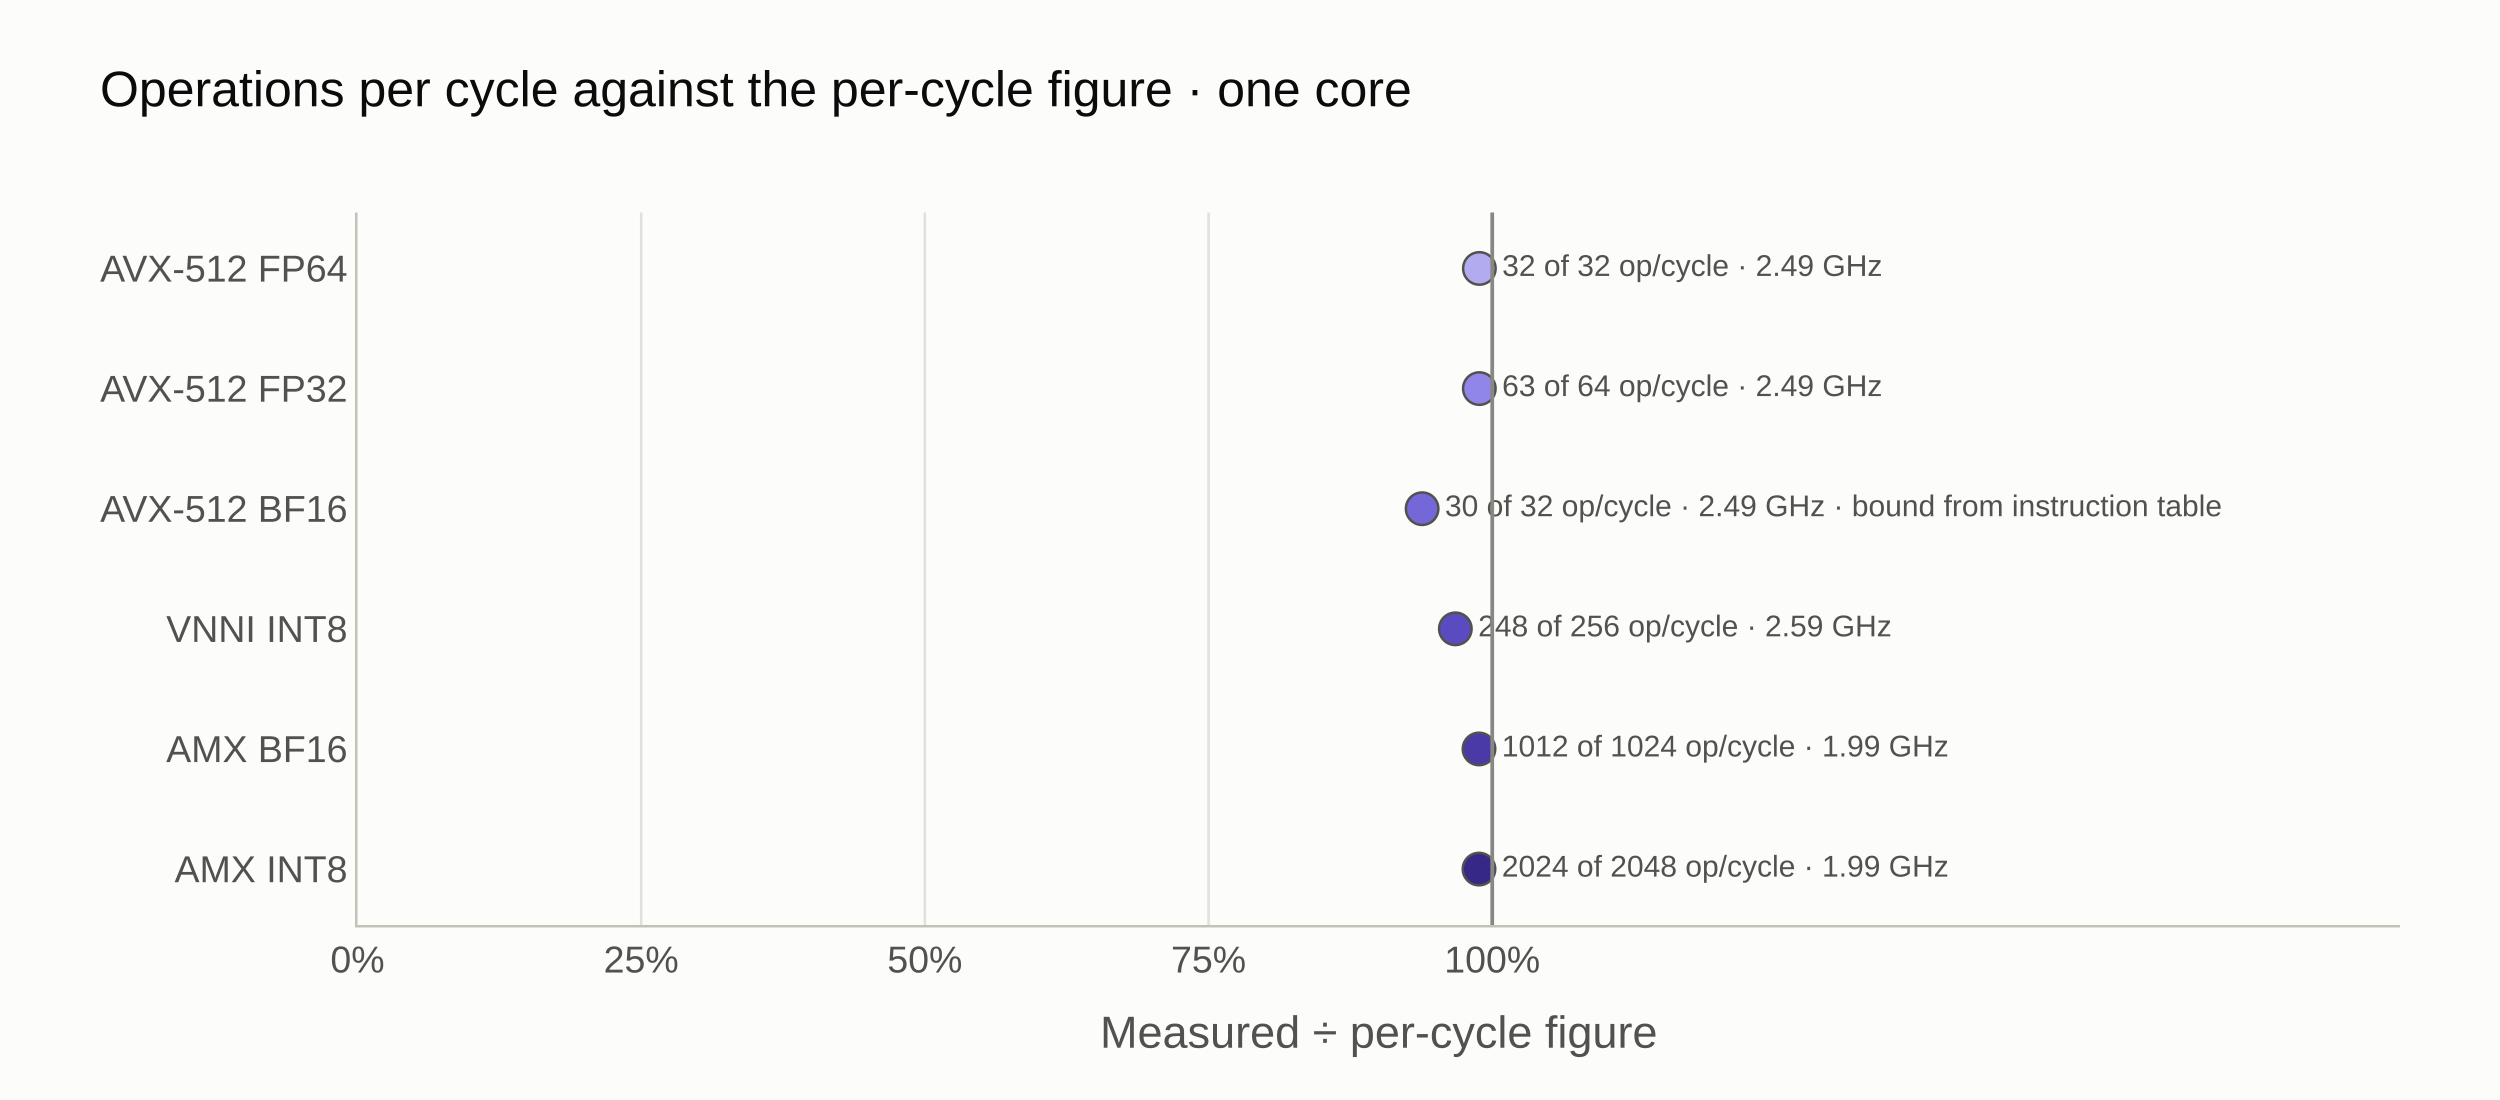
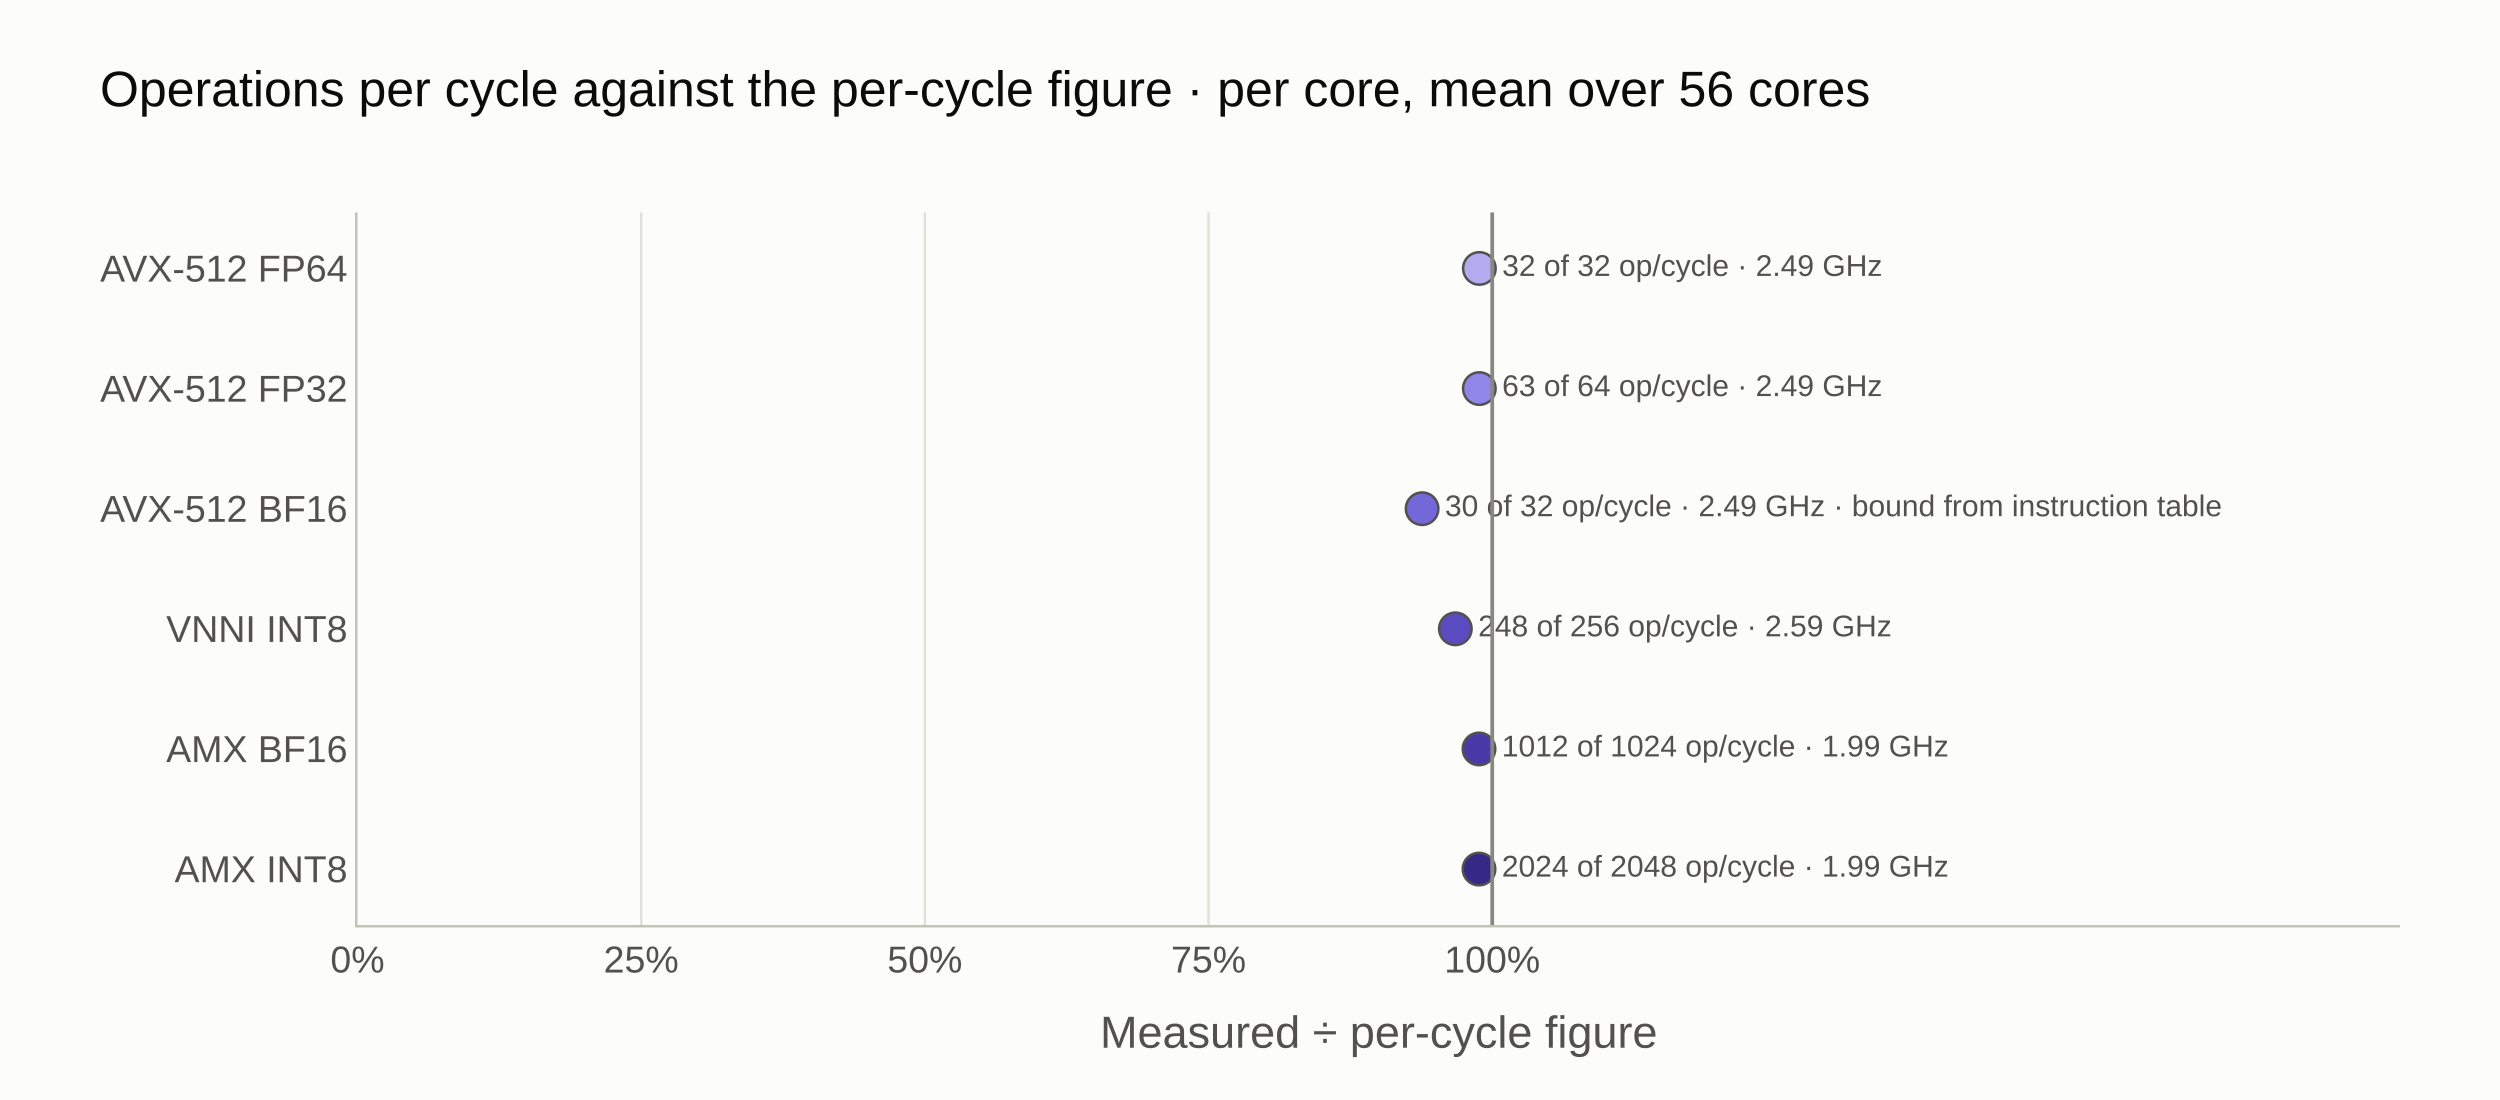
<svg xmlns="http://www.w3.org/2000/svg" class="main-svg" width="1000" height="440" style="" viewBox="0 0 1000 440">
  <rect x="0" y="0" width="1000" height="440" style="fill: rgb(252, 252, 251); fill-opacity: 1;" />
-   <defs id="defs-91a7d3">
+   <defs id="defs-60d86a">
    <g class="clips">
-       <clipPath id="clip91a7d3xyplot" class="plotclip">
+       <clipPath id="clip60d86axyplot" class="plotclip">
        <rect width="817" height="285" />
      </clipPath>
-       <clipPath class="axesclip" id="clip91a7d3x">
+       <clipPath class="axesclip" id="clip60d86ax">
        <rect x="143" y="0" width="817" height="440" />
      </clipPath>
-       <clipPath class="axesclip" id="clip91a7d3y">
+       <clipPath class="axesclip" id="clip60d86ay">
        <rect x="0" y="85" width="1000" height="285" />
      </clipPath>
-       <clipPath class="axesclip" id="clip91a7d3xy">
+       <clipPath class="axesclip" id="clip60d86axy">
        <rect x="143" y="85" width="817" height="285" />
      </clipPath>
    </g>
    <g class="gradients" />
    <g class="patterns" />
  </defs>
  <g class="bglayer" />
  <g class="layer-below">
    <g class="imagelayer" />
    <g class="shapelayer" />
  </g>
  <g class="cartesianlayer">
    <g class="subplot xy">
      <g class="layer-subplot">
        <g class="shapelayer" />
        <g class="imagelayer" />
      </g>
      <g class="minor-gridlayer">
        <g class="x" />
        <g class="y" />
      </g>
      <g class="gridlayer">
        <g class="x">
          <path class="xgrid crisp" transform="translate(256.47,0)" d="M0,85v285" style="stroke: rgb(225, 224, 217); stroke-opacity: 1; stroke-width: 1px;" />
          <path class="xgrid crisp" transform="translate(369.94,0)" d="M0,85v285" style="stroke: rgb(225, 224, 217); stroke-opacity: 1; stroke-width: 1px;" />
          <path class="xgrid crisp" transform="translate(483.42,0)" d="M0,85v285" style="stroke: rgb(225, 224, 217); stroke-opacity: 1; stroke-width: 1px;" />
          <path class="xgrid crisp" transform="translate(596.89,0)" d="M0,85v285" style="stroke: rgb(225, 224, 217); stroke-opacity: 1; stroke-width: 1px;" />
        </g>
        <g class="y" />
      </g>
      <g class="zerolinelayer" />
      <g class="layer-between">
        <g class="shapelayer" />
        <g class="imagelayer" />
      </g>
      <path class="xlines-below" />
      <path class="ylines-below" />
      <g class="overlines-below" />
      <g class="xaxislayer-below" />
      <g class="yaxislayer-below" />
      <g class="overaxes-below" />
      <g class="overplot">
-         <g class="xy" transform="translate(143,85)" clip-path="url(#clip91a7d3xyplot)">
+         <g class="xy" transform="translate(143,85)" clip-path="url(#clip60d86axyplot)">
          <g class="scatterlayer mlayer">
-             <g class="trace scatter tracedfe68f" style="stroke-miterlimit: 2; opacity: 1;">
+             <g class="trace scatter trace8fa4c2" style="stroke-miterlimit: 2; opacity: 1;">
              <g class="fills" />
              <g class="errorbars" />
              <g class="lines" />
              <g class="points">
                <path class="point" transform="translate(448.75,22.38)" d="M6.5,0A6.5,6.5 0 1,1 0,-6.5A6.5,6.5 0 0,1 6.5,0Z" style="opacity: 1; stroke-width: 1px; fill: rgb(179, 171, 240); fill-opacity: 1; stroke: rgb(82, 81, 78); stroke-opacity: 1;" />
                <path class="point" transform="translate(448.73,70.43)" d="M6.5,0A6.5,6.5 0 1,1 0,-6.5A6.5,6.5 0 0,1 6.5,0Z" style="opacity: 1; stroke-width: 1px; fill: rgb(144, 133, 233); fill-opacity: 1; stroke: rgb(82, 81, 78); stroke-opacity: 1;" />
                <path class="point" transform="translate(425.85,118.48)" d="M6.5,0A6.5,6.5 0 1,1 0,-6.5A6.5,6.5 0 0,1 6.5,0Z" style="opacity: 1; stroke-width: 1px; fill: rgb(116, 103, 216); fill-opacity: 1; stroke: rgb(82, 81, 78); stroke-opacity: 1;" />
                <path class="point" transform="translate(439.14,166.53)" d="M6.5,0A6.5,6.5 0 1,1 0,-6.5A6.5,6.5 0 0,1 6.5,0Z" style="opacity: 1; stroke-width: 1px; fill: rgb(90, 76, 192); fill-opacity: 1; stroke: rgb(82, 81, 78); stroke-opacity: 1;" />
                <path class="point" transform="translate(448.6,214.58)" d="M6.5,0A6.5,6.5 0 1,1 0,-6.5A6.5,6.5 0 0,1 6.5,0Z" style="opacity: 1; stroke-width: 1px; fill: rgb(74, 58, 167); fill-opacity: 1; stroke: rgb(82, 81, 78); stroke-opacity: 1;" />
                <path class="point" transform="translate(448.6,262.63)" d="M6.5,0A6.5,6.5 0 1,1 0,-6.5A6.5,6.5 0 0,1 6.5,0Z" style="opacity: 1; stroke-width: 1px; fill: rgb(53, 40, 134); fill-opacity: 1; stroke: rgb(82, 81, 78); stroke-opacity: 1;" />
              </g>
              <g class="text">
                <g class="textpoint" transform="translate(9.125,3)">
                  <text x="448.75" y="22.38" text-anchor="start" style="font-family: Arial; font-size: 12px; fill: rgb(82, 81, 78); fill-opacity: 1; white-space: pre;">32 of 32 op/cycle · 2.49 GHz</text>
                </g>
                <g class="textpoint" transform="translate(9.125,3)">
                  <text x="448.73" y="70.43" text-anchor="start" style="font-family: Arial; font-size: 12px; fill: rgb(82, 81, 78); fill-opacity: 1; white-space: pre;">63 of 64 op/cycle · 2.49 GHz</text>
                </g>
                <g class="textpoint" transform="translate(9.125,3)">
                  <text x="425.85" y="118.48" text-anchor="start" style="font-family: Arial; font-size: 12px; fill: rgb(82, 81, 78); fill-opacity: 1; white-space: pre;">30 of 32 op/cycle · 2.49 GHz · bound from instruction table</text>
                </g>
                <g class="textpoint" transform="translate(9.125,3)">
                  <text x="439.14" y="166.53" text-anchor="start" style="font-family: Arial; font-size: 12px; fill: rgb(82, 81, 78); fill-opacity: 1; white-space: pre;">248 of 256 op/cycle · 2.59 GHz</text>
                </g>
                <g class="textpoint" transform="translate(9.125,3)">
                  <text x="448.6" y="214.58" text-anchor="start" style="font-family: Arial; font-size: 12px; fill: rgb(82, 81, 78); fill-opacity: 1; white-space: pre;">1012 of 1024 op/cycle · 1.99 GHz</text>
                </g>
                <g class="textpoint" transform="translate(9.125,3)">
                  <text x="448.6" y="262.63" text-anchor="start" style="font-family: Arial; font-size: 12px; fill: rgb(82, 81, 78); fill-opacity: 1; white-space: pre;">2024 of 2048 op/cycle · 1.99 GHz</text>
                </g>
              </g>
            </g>
          </g>
        </g>
      </g>
      <g class="zerolinelayer-above" />
      <path class="xlines-above crisp" d="M142,370.5H960" style="fill: none; stroke-width: 1px; stroke: rgb(195, 194, 183); stroke-opacity: 1;" />
      <path class="ylines-above crisp" d="M142.5,85V370" style="fill: none; stroke-width: 1px; stroke: rgb(195, 194, 183); stroke-opacity: 1;" />
      <g class="overlines-above" />
      <g class="xaxislayer-above">
        <g class="xtick">
          <text text-anchor="middle" x="0" y="389" transform="translate(143,0)" style="font-family: Arial; font-size: 15px; fill: rgb(82, 81, 78); fill-opacity: 1; white-space: pre;">0%</text>
        </g>
        <g class="xtick">
          <text text-anchor="middle" x="0" y="389" style="font-family: Arial; font-size: 15px; fill: rgb(82, 81, 78); fill-opacity: 1; white-space: pre;" transform="translate(256.47,0)">25%</text>
        </g>
        <g class="xtick">
          <text text-anchor="middle" x="0" y="389" style="font-family: Arial; font-size: 15px; fill: rgb(82, 81, 78); fill-opacity: 1; white-space: pre;" transform="translate(369.94,0)">50%</text>
        </g>
        <g class="xtick">
          <text text-anchor="middle" x="0" y="389" style="font-family: Arial; font-size: 15px; fill: rgb(82, 81, 78); fill-opacity: 1; white-space: pre;" transform="translate(483.42,0)">75%</text>
        </g>
        <g class="xtick">
          <text text-anchor="middle" x="0" y="389" style="font-family: Arial; font-size: 15px; fill: rgb(82, 81, 78); fill-opacity: 1; white-space: pre;" transform="translate(596.89,0)">100%</text>
        </g>
      </g>
      <g class="yaxislayer-above">
        <g class="ytick">
          <text text-anchor="end" x="139" y="5.25" transform="translate(0,347.63)" style="font-family: Arial; font-size: 15px; fill: rgb(82, 81, 78); fill-opacity: 1; white-space: pre;">AMX INT8</text>
        </g>
        <g class="ytick">
          <text text-anchor="end" x="139" y="5.25" transform="translate(0,299.58)" style="font-family: Arial; font-size: 15px; fill: rgb(82, 81, 78); fill-opacity: 1; white-space: pre;">AMX BF16</text>
        </g>
        <g class="ytick">
          <text text-anchor="end" x="139" y="5.25" transform="translate(0,251.53)" style="font-family: Arial; font-size: 15px; fill: rgb(82, 81, 78); fill-opacity: 1; white-space: pre;">VNNI INT8</text>
        </g>
        <g class="ytick">
          <text text-anchor="end" x="139" y="5.25" transform="translate(0,203.48)" style="font-family: Arial; font-size: 15px; fill: rgb(82, 81, 78); fill-opacity: 1; white-space: pre;">AVX-512 BF16</text>
        </g>
        <g class="ytick">
          <text text-anchor="end" x="139" y="5.25" transform="translate(0,155.43)" style="font-family: Arial; font-size: 15px; fill: rgb(82, 81, 78); fill-opacity: 1; white-space: pre;">AVX-512 FP32</text>
        </g>
        <g class="ytick">
          <text text-anchor="end" x="139" y="5.25" transform="translate(0,107.38)" style="font-family: Arial; font-size: 15px; fill: rgb(82, 81, 78); fill-opacity: 1; white-space: pre;">AVX-512 FP64</text>
        </g>
      </g>
      <g class="overaxes-above" />
    </g>
  </g>
  <g class="polarlayer" />
  <g class="smithlayer" />
  <g class="ternarylayer" />
  <g class="geolayer" />
  <g class="funnelarealayer" />
  <g class="pielayer" />
  <g class="iciclelayer" />
  <g class="treemaplayer" />
  <g class="sunburstlayer" />
  <g class="glimages" />
-   <defs id="topdefs-91a7d3">
+   <defs id="topdefs-60d86a">
    <g class="clips" />
  </defs>
  <g class="layer-above">
    <g class="imagelayer" />
    <g class="shapelayer">
-       <g class="shape-group" data-index="0" clip-path="url(#clip91a7d3x)">
+       <g class="shape-group" data-index="0" clip-path="url(#clip60d86ax)">
        <path data-index="0" fill-rule="evenodd" d="M596.89,370L596.89,85" style="opacity: 1; stroke: rgb(137, 135, 129); stroke-opacity: 1; fill: rgb(0, 0, 0); fill-opacity: 0; stroke-width: 1.5px;" />
      </g>
    </g>
  </g>
  <g class="infolayer">
    <g class="g-gtitle">
-       <text class="gtitle" x="40" y="42.5" text-anchor="start" dy="0em" style="opacity: 1; font-family: Arial; font-size: 20px; fill: rgb(11, 11, 11); fill-opacity: 1; white-space: pre;">Operations per cycle against the per-cycle figure · one core</text>
+       <text class="gtitle" x="40" y="42.5" text-anchor="start" dy="0em" style="opacity: 1; font-family: Arial; font-size: 20px; fill: rgb(11, 11, 11); fill-opacity: 1; white-space: pre;">Operations per cycle against the per-cycle figure · per core, mean over 56 cores</text>
    </g>
    <g class="g-xtitle">
      <text class="xtitle" x="551.5" y="419.1" text-anchor="middle" style="opacity: 1; font-family: Arial; font-size: 18px; fill: rgb(82, 81, 78); fill-opacity: 1; white-space: pre;">Measured ÷ per-cycle figure</text>
    </g>
    <g class="g-ytitle" />
  </g>
</svg>
